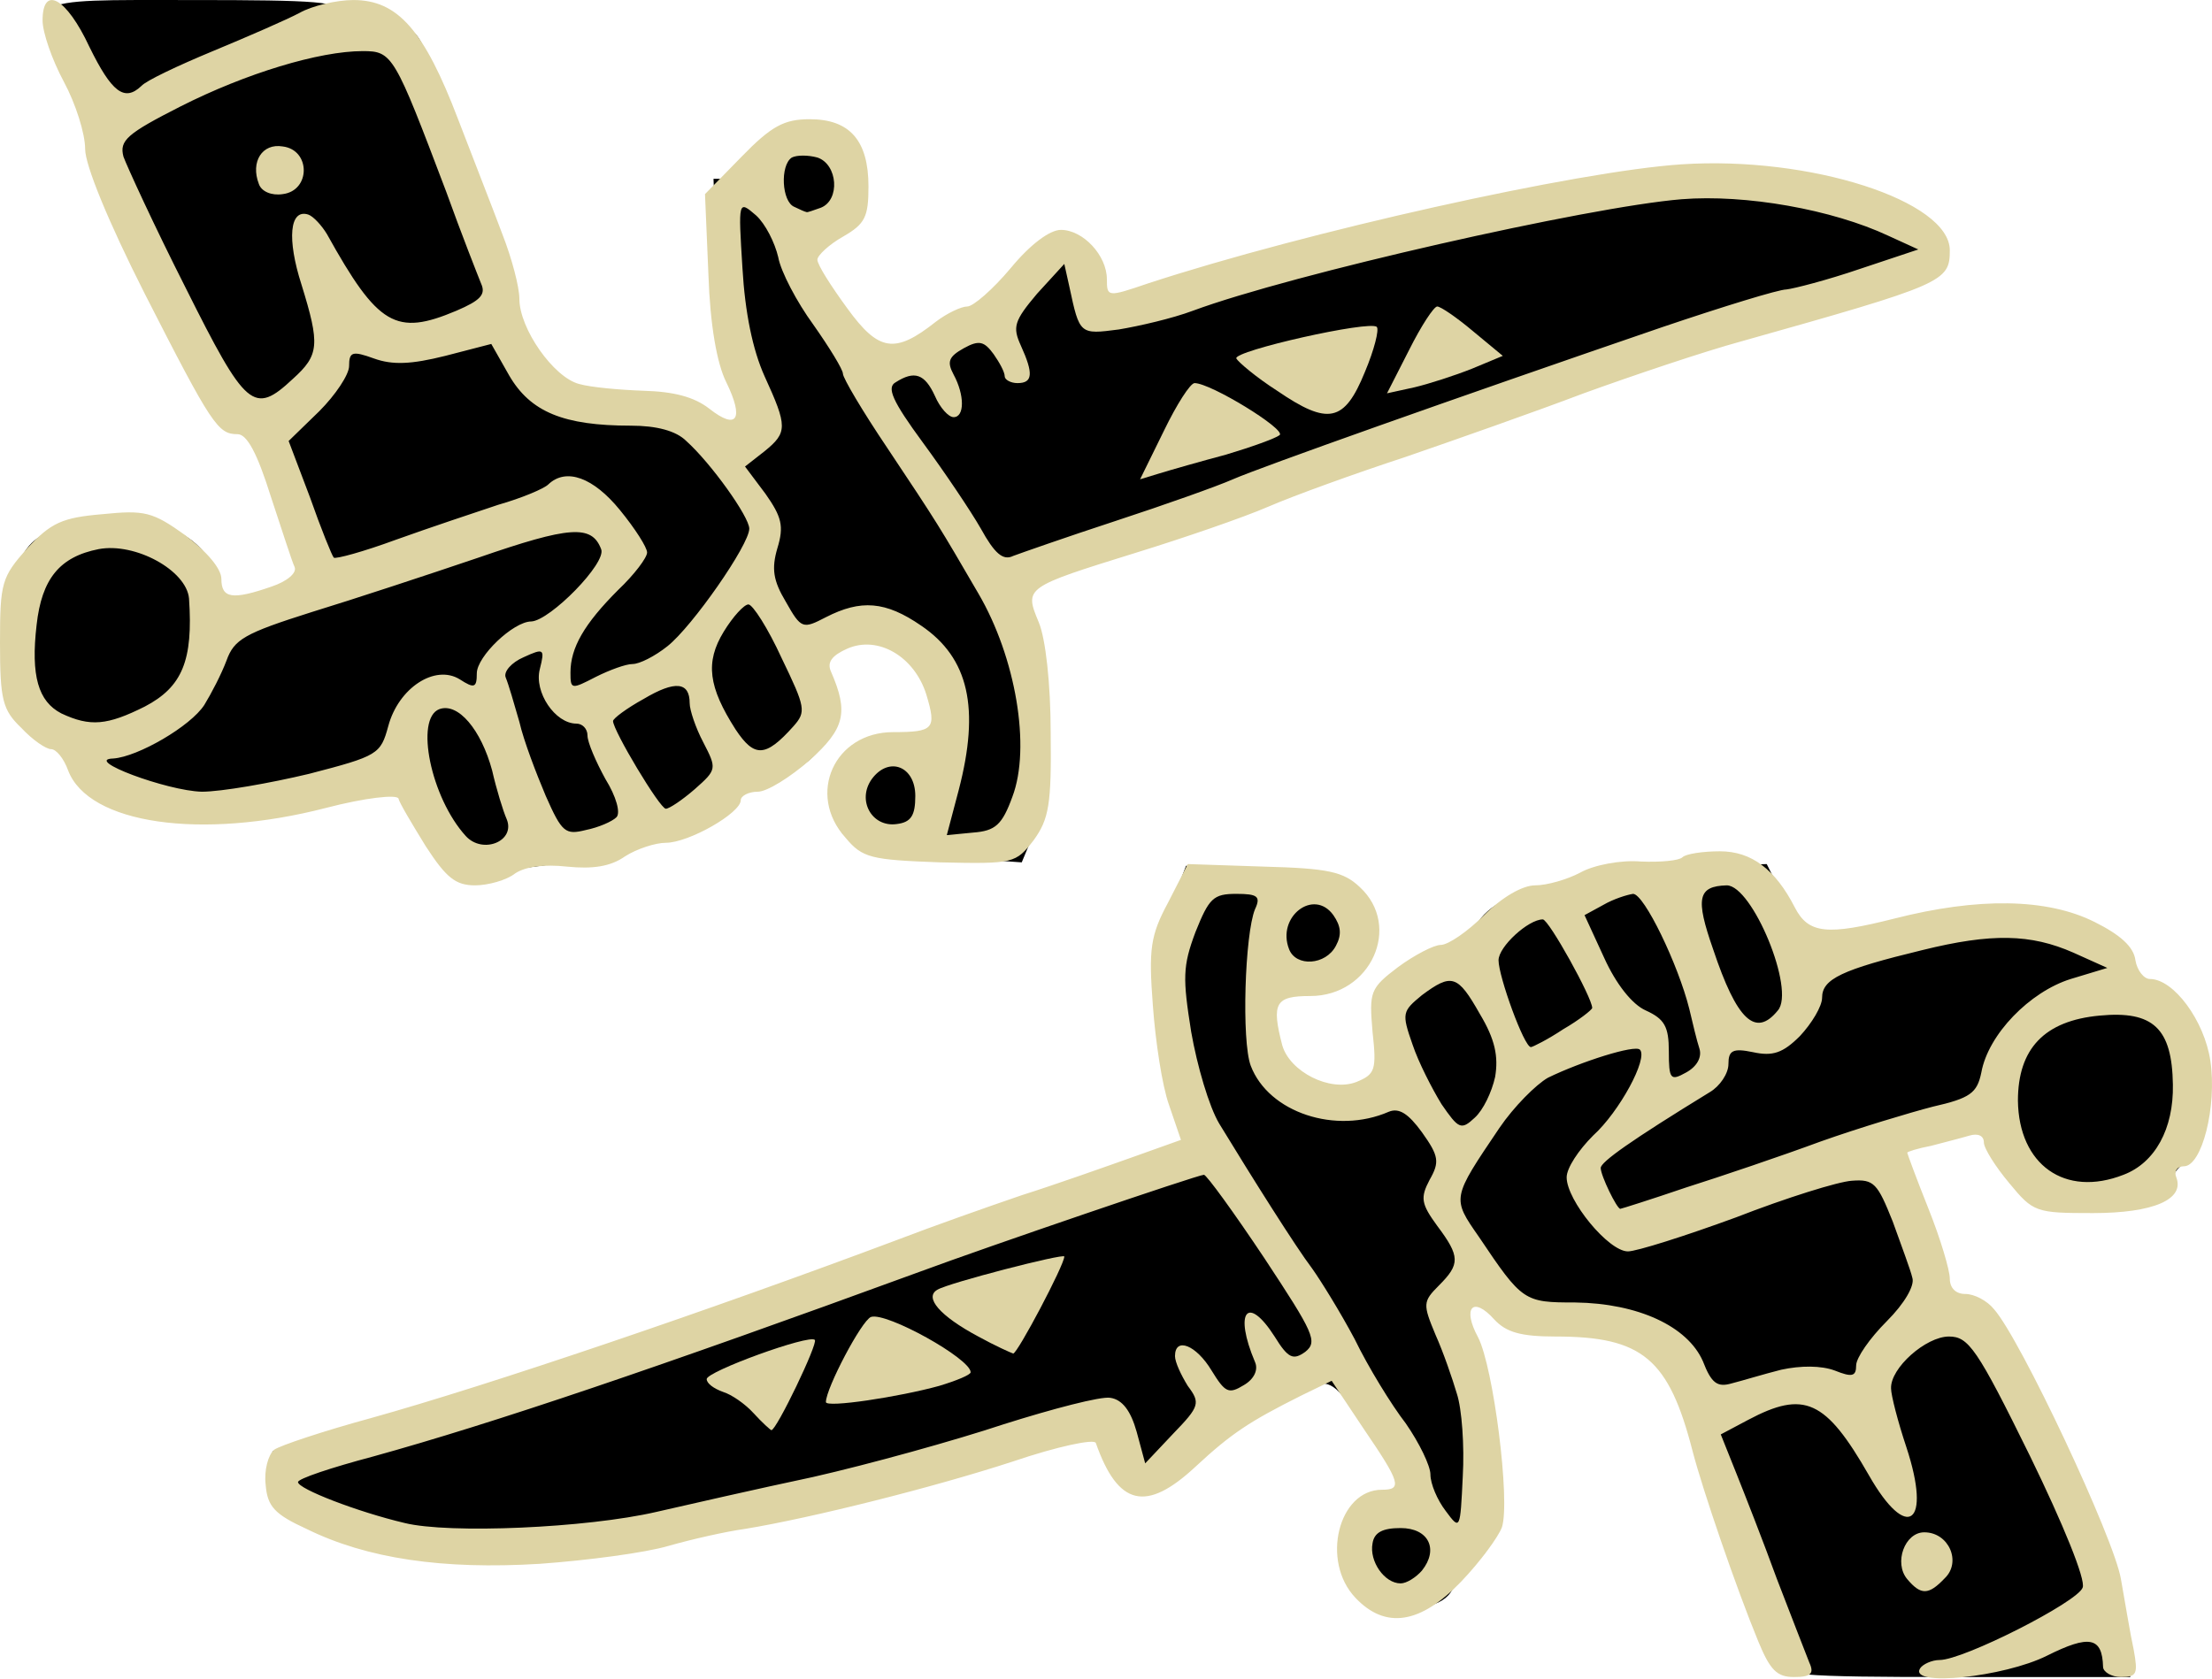
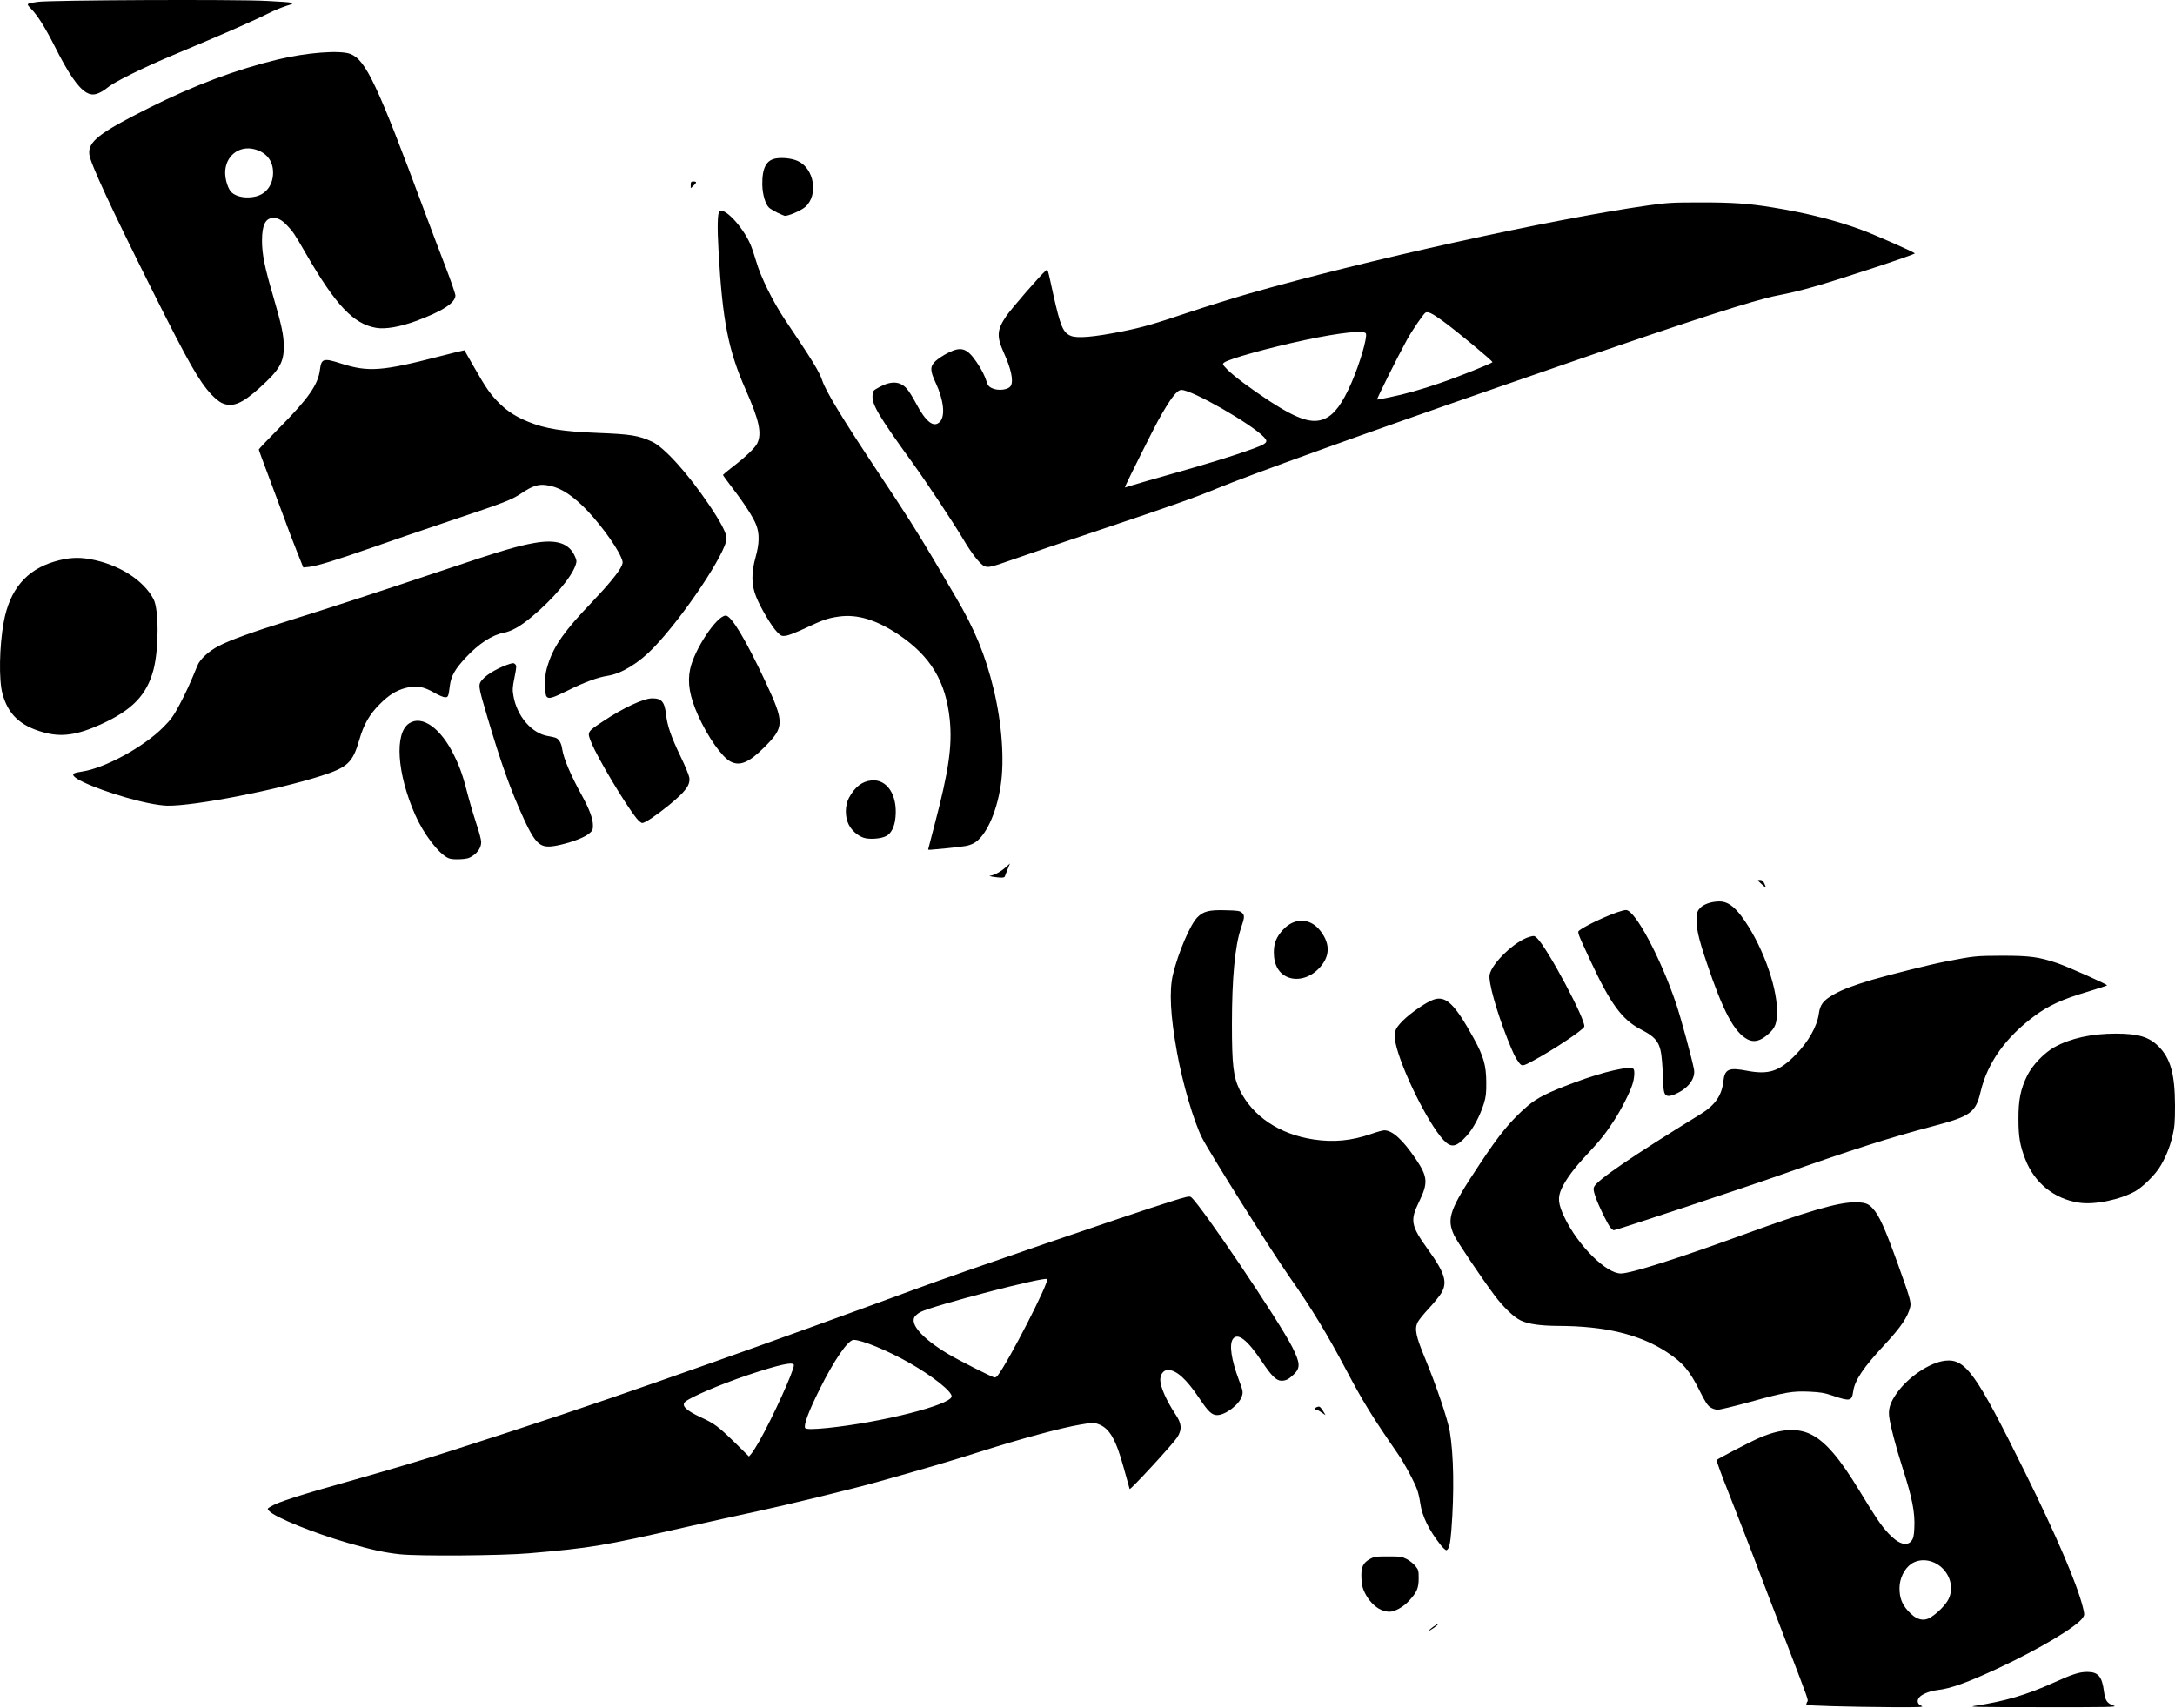
- <svg xmlns="http://www.w3.org/2000/svg" id="root" viewBox="380 -.04 2597.94 1971.56">
-   <path d="M2461 1952c-13-24-71-189-83-237-23-87-41-117-83-136-24-11-64-19-98-19-42 0-59-4-63-15-6-15-34-21-34-7 0 4 7 25 15 47 9 25 14 80 15 143 0 95-1 102-20 102-13 0-20 7-20 18 0 29-21 42-66 42-53 0-66-16-62-77 3-46 4-48 36-51 17-2 32-6 32-9 0-4-19-35-42-69-37-57-44-63-67-57-14 3-34 15-45 25s-26 18-34 18c-7 0-30 18-51 40-28 30-45 40-68 40-27 0-32-4-37-35-4-19-12-35-17-35-6 0-50 13-97 29-48 16-141 41-207 56-66 14-149 33-185 42-147 34-327 28-437-14-40-14-43-18-43-52v-36l88-24c141-39 287-88 627-212 28-10 120-42 205-71l155-53-13-40c-24-72-27-189-7-241l18-47 96 7c105 7 121 16 121 69 0 52-15 67-70 67-43 0-50 3-50 19 0 63 60 117 109 98 26-10 27-12 23-65-4-49-2-57 19-73 13-10 39-19 57-19 25 0 32-4 32-19 0-24 36-51 68-51 13 0 35-6 50-14 17-9 67-16 127-18l100-3 26 52c15 29 29 50 32 47s40-14 82-25c95-23 185-24 242-3 37 14 43 21 43 45s4 29 23 29c44 0 61 33 62 116 0 62-3 78-18 89-10 7-17 17-16 22 4 19-48 34-108 30-51-2-65-7-82-27-11-14-20-35-21-48 0-17-4-22-17-18-10 3-31 8-48 12-45 10-45 10-23 67 12 28 23 71 25 95 5 40 7 42 37 42s33 5 95 130c38 75 68 151 73 182 5 29 11 68 15 86l5 32h-206c-186 0-206-2-215-18zM898 1013c-10-10-24-36-33-56-17-41-14-41-119-11-113 32-276 8-276-40 0-16-10-25-35-35-42-15-49-34-43-136 4-96 20-114 106-122 75-7 126 18 136 68 6 33 15 34 80 10l24-10-24-66c-13-36-24-77-24-90 0-21-5-25-28-25-26 0-33-10-95-133-37-73-70-150-73-172s-19-68-35-101C412-5 404 0 605 0c149 0 175 2 175 15 0 11 11 15 43 15 41 0 45 2 60 38 37 83 89 229 96 268 17 95 66 134 173 134 29 0 52 6 63 16 8 9 22 13 30 10 12-4 11-10-3-38-11-23-18-66-20-141l-4-107h25c21 0 26-6 29-28 3-23 8-28 37-30 19-2 44-1 57 2 22 6 24 12 24 61 0 54-1 56-30 62-16 3-30 10-30 16 0 5 16 32 35 58 19 27 35 53 35 58 0 14 52-1 71-20 11-11 30-19 44-19s25-6 25-12c0-7 14-28 30-45 48-53 100-43 100 18 0 23 28 24 85 3 128-48 474-124 600-131 105-5 201 10 271 43 28 13 34 22 34 48 0 30-3 32-72 54-40 12-78 22-85 22-18 0-583 196-645 223-18 8-67 25-108 37-119 35-172 60-165 79 27 70 32 214 10 268l-15 36-98-7c-107-7-122-16-122-71 0-48 18-64 75-67 47-3 50-5 47-28-5-34-24-63-55-79-21-11-32-12-56-1-25 10-29 15-21 30 20 37 12 77-21 104-17 14-39 26-49 26s-32 14-48 30c-20 19-41 30-59 30-16 0-34 5-40 11s-42 16-80 21c-37 5-84 11-103 14-27 4-40 1-52-13z" />
-   <g fill="#DED4A4">
-     <path d="M2445 1928c-26-63-65-177-77-223-28-109-59-135-161-135-41 0-58-5-72-20-25-28-38-14-19 21 18 35 38 192 28 223-4 11-25 40-48 64-48 50-89 56-124 19-41-43-20-127 31-127 24 0 22-8-21-71l-38-57-35 17c-62 31-83 45-125 84-58 54-91 46-117-28-2-5-45 4-98 22-92 30-235 66-314 79-22 3-62 12-90 20-27 8-95 17-151 21-114 7-203-6-274-41-37-17-46-26-48-52-2-17 3-35 10-41 7-5 58-22 113-37 140-39 399-127 620-210 39-15 104-38 145-52 41-13 100-34 131-45l56-20-14-41c-8-22-16-75-19-117-5-66-3-82 18-121l23-45 90 3c75 2 93 6 112 24 50 46 13 128-58 128-41 0-46 8-33 58 9 31 56 55 87 43 22-9 24-14 19-59-4-47-3-51 30-76 19-14 42-26 50-26 9 0 32-16 51-35 21-21 45-35 60-35 14 0 38-7 53-15 16-9 48-15 71-13 23 1 45-1 49-5s24-7 44-7c37 0 65 21 88 66 16 31 38 33 117 13 98-25 179-24 235 4 30 15 46 29 48 45 2 12 10 22 17 22 28 0 64 49 71 96 8 54-10 124-31 124-8 0-12 6-9 13 10 26-27 42-98 42-67 0-70-1-98-35-16-19-30-41-30-48 0-8-7-11-17-8s-30 8-45 12c-16 3-28 7-28 8s11 31 25 66 25 72 25 82c0 11 7 18 18 18s26 8 34 18c31 35 141 269 149 317 5 28 11 65 15 83 5 28 4 32-15 32-11 0-21-6-21-12-1-35-16-38-66-13s-162 37-149 15c3-5 14-10 23-10 28 0 162-68 168-85 4-9-23-75-62-155-62-126-72-140-95-140-27 0-69 37-68 61 0 8 8 39 18 69 30 91 1 112-44 33-51-89-76-100-142-65l-32 17 18 45c10 25 32 81 48 125 17 44 34 88 38 98 6 13 2 17-18 17s-28-8-42-42zm-395-83c20-25 8-50-25-50-21 0-31 5-33 18-4 21 14 47 33 47 7 0 18-7 25-15zm-899-69c35-8 118-27 184-41 66-15 167-43 224-62 57-18 114-33 125-31 14 2 24 15 31 40l10 37 33-35c31-32 32-36 17-56-8-13-15-28-15-35 0-23 25-13 43 17 16 26 20 28 38 17 12-7 17-18 13-27-25-59-9-80 23-30 16 26 22 28 36 18 15-12 10-22-48-110-36-54-68-98-71-98-7 0-253 84-334 114-309 113-501 178-642 217-49 13-88 26-88 30 0 8 70 35 125 48 52 13 214 6 296-13zm940-139c-5-17-16-49-25-69-15-36-15-39 4-58 25-25 25-34-2-70-19-26-20-33-9-54 12-21 11-28-9-56-16-22-27-29-39-24-62 27-141 1-162-54-11-29-7-155 5-184 7-15 3-18-22-18-27 0-32 5-48 45-15 40-15 54-5 117 7 40 21 88 33 108 39 64 90 145 109 170 10 14 33 51 50 83 16 33 43 77 60 99 16 23 29 50 29 60 0 11 8 30 18 43 17 23 17 22 20-41 2-35-1-79-7-97zm381-28c23-5 47-5 63 1 20 8 25 7 25-6 0-9 16-32 36-52 21-21 33-42 30-51-2-9-13-38-23-66-18-45-22-50-48-48-16 1-77 20-136 43-60 22-117 40-127 40-23 0-72-60-72-87 0-11 14-32 31-49 31-28 65-91 55-101-6-6-69 14-108 33-14 8-40 34-57 59-56 83-56 82-24 128 51 76 53 77 113 77 74 1 132 28 150 69 10 26 17 31 34 26 12-3 38-11 58-16zm-112-214c41-13 112-37 158-54 45-16 105-34 132-41 44-10 52-16 57-40 8-45 57-95 105-110l43-13-40-18c-50-22-96-23-177-3-95 23-118 34-118 56 0 10-12 30-26 45-20 20-32 24-55 19-24-5-29-2-29 14 0 11-10 26-22 33-93 57-128 82-128 89 0 9 19 48 23 48 1 0 36-11 77-25zm514-15c37-14 59-54 58-106-1-66-23-87-86-81-65 6-96 39-96 100 1 75 55 114 124 87zm-738-115c4-24 0-44-18-74-26-46-33-48-68-22-23 19-24 21-11 58 7 21 23 52 34 70 20 29 23 31 39 16 10-9 20-30 24-48zm240-33c-3-9-8-30-12-47-13-52-53-135-66-135-7 1-23 6-35 13l-22 12 23 50c14 31 33 55 49 62 22 10 27 19 27 48 0 33 2 35 20 25 13-7 19-18 16-28zm-160-23c19-11 34-23 34-25 0-12-51-104-58-104-17 0-52 32-52 48 0 19 30 102 38 102 2 0 20-9 38-21zm252-22c21-24-30-147-60-147-34 1-37 15-16 75 28 84 50 104 76 72zm-519-76c7-13 6-23-3-36-23-32-67 2-52 40 8 21 43 19 55-4z" />
-     <path d="M1265 1660c-10-11-26-22-36-25-11-4-19-10-19-15 0-9 121-53 127-46 4 4-45 106-51 106-1 0-11-9-21-20zm85-13c0-16 42-96 53-100 18-6 117 49 117 65 0 3-17 10-37 16-47 13-133 26-133 19zm179-77c-45-24-64-46-48-55 13-8 149-43 149-39 0 10-55 114-60 114-3-1-21-9-41-20zm1091 285c-16-19-3-55 20-55 29 0 44 35 24 54-19 20-28 20-44 1zM880 994c-16-26-31-51-32-56-2-5-39-1-85 11-147 38-279 19-303-44-5-14-14-25-20-25s-22-11-35-25c-22-21-25-33-25-100 0-71 2-77 32-111 28-30 41-36 88-40 50-5 59-3 98 25 25 19 42 39 42 51 0 23 13 25 59 9 18-6 30-16 27-23-3-6-15-44-28-83-16-51-28-73-39-73-23 0-30-10-109-165-43-85-70-151-70-170 0-18-11-53-25-79s-25-58-25-72c0-42 28-27 55 31 26 53 41 65 61 46 5-6 43-24 84-41s87-37 102-45c14-8 43-15 63-15 52 0 83 35 123 140 18 47 42 108 52 135 11 28 20 62 20 76 0 35 40 92 70 100 14 4 48 7 76 8 35 1 59 7 77 21 33 26 41 12 20-31-11-22-19-67-21-127l-4-94 43-44c35-36 50-44 80-44 47 0 69 25 69 79 0 36-4 44-30 59-16 9-30 22-30 27 0 6 16 31 35 57 37 51 56 54 104 16 13-10 30-18 37-18s30-20 51-45c23-28 46-45 59-45 26 0 54 30 54 58 0 21 1 21 48 5 186-61 505-132 627-140 151-10 315 43 315 101 0 37-7 40-245 107-44 12-127 40-185 61-58 22-152 55-210 75-58 19-130 45-160 58s-100 37-155 54c-132 41-132 41-115 82 8 19 14 72 14 130 1 84-2 101-20 126-21 27-23 28-110 26-81-3-91-5-111-29-46-51-13-124 56-124 48 0 51-4 39-44-14-45-57-70-93-54-18 8-24 16-19 27 21 48 16 67-25 104-23 20-50 37-61 37s-20 5-20 10c0 15-61 50-88 50-12 0-34 7-48 16-17 12-38 15-68 12-27-3-49 0-61 8-10 8-32 14-47 14-23 0-34-9-58-46zm95-32c-4-9-12-35-17-57-13-48-40-80-62-72-29 11-10 104 31 149 20 22 59 6 48-20zm129-2c5-5 0-24-13-45-11-20-21-43-21-51s-6-14-13-14c-25 0-50-37-43-64 6-24 5-25-19-14-14 6-24 17-21 24s10 31 16 52c5 22 20 61 31 87 19 43 23 46 47 40 15-3 31-10 36-15zm465-24c22-58 4-164-40-239-46-79-47-81-107-171-29-43-52-82-52-87s-16-31-35-58c-19-26-38-62-41-79-4-17-15-39-26-49-21-18-21-18-16 62 3 52 12 96 26 127 27 59 27 66 0 88l-23 18 24 32c19 27 22 38 14 64-7 24-5 38 10 63 18 32 20 32 47 18 41-21 70-19 112 10 56 38 69 97 44 193l-14 53 31-3c26-2 34-9 46-42zm-114-1c0-35-31-47-51-20-18 25 0 57 29 53 17-2 22-10 22-33zm-259-8c26-23 26-24 10-55-9-17-16-38-16-46 0-25-17-27-54-5-20 11-36 23-36 26 0 11 55 103 62 103 4 0 19-10 34-23zm-453-18c81-21 84-23 93-56 12-45 55-73 84-55 17 11 20 10 20-7 0-20 43-61 64-61 22-1 89-69 82-85-11-29-37-27-144 10-59 20-147 49-196 64-79 25-91 32-100 57-6 16-18 39-26 52-16 25-78 61-107 63-36 1 63 38 104 39 23 0 80-10 126-21zm569-56c15-17 14-22-14-80-16-35-34-63-39-63s-18 14-29 32c-22 36-18 65 14 115 22 33 35 33 68-4zm-762-23c44-23 57-54 52-127-3-33-63-66-106-58-46 9-67 35-73 89-7 60 2 90 29 104 34 16 54 14 98-8zm573-50c8 0 26-9 41-21 29-23 96-119 96-138 0-14-45-77-74-103-12-12-35-18-65-18-79 0-118-16-143-59l-21-37-54 14c-40 10-62 11-84 3-25-9-29-8-29 9 0 10-16 34-35 53l-36 35 25 66c13 37 26 69 28 71s35-7 73-21c39-14 93-32 120-41 28-8 54-19 59-24 21-20 53-8 84 30 18 22 32 44 32 50s-15 26-34 44c-40 40-56 68-56 97 0 20 1 20 30 5 16-8 35-15 43-15zm567-168c58-19 120-41 138-49 32-14 257-94 505-179 71-24 136-44 145-44 9-1 48-11 86-24l69-23-35-16c-66-31-168-49-243-43-110 9-458 88-574 131-24 9-63 18-87 22-46 6-46 6-58-50l-6-27-32 35c-27 32-29 39-19 61 15 33 14 44-4 44-8 0-15-4-15-8 0-5-6-16-13-26-11-15-17-17-35-7s-20 16-12 31c13 24 13 50 0 50-6 0-16-11-22-25-12-26-24-30-46-16-11 6-4 22 32 71 25 34 56 80 68 101 16 29 26 38 38 32 8-3 62-22 120-41zM724 445c31-28 32-40 10-111-17-53-14-89 8-82 6 2 16 13 22 23 60 108 81 120 152 90 28-12 35-19 29-32-4-10-23-58-41-108-61-161-63-165-98-165-51 0-137 26-214 65-63 32-72 40-67 59 4 11 36 81 73 154 71 142 80 150 126 107zm620-201c23-9 20-51-4-59-11-3-24-3-30 0-14 9-12 52 3 58 6 3 13 6 14 6 1 1 8-2 17-5z" />
-     <path d="M1747 506c15-31 31-56 36-56 19 0 107 54 100 61-5 4-33 14-63 23-30 8-65 18-78 22l-23 7zm133-47c-25-16-46-34-48-38-3-9 157-45 165-37 3 3-3 27-14 53-24 59-43 63-103 22zm155-48c14-28 29-51 33-51s23 13 42 29l35 29-36 15c-20 8-51 18-68 22l-32 7zM684 216c-10-26 4-48 28-44 33 4 33 52 0 56-13 2-25-3-28-12z" />
-   </g>
+ <svg xmlns="http://www.w3.org/2000/svg" id="root" viewBox="411.51 631.33 20242.49 15886.95">
+   <path d="M17467 16509c-131-4-241-9-243-12-3-3-1-14 5-26 13-24 33 32-206-591-105-272-237-616-293-765-57-148-158-409-226-580-68-170-120-313-116-317 16-15 317-172 399-207 194-84 352-94 478-32 136 67 267 220 456 531 146 241 196 315 265 390 94 101 174 126 217 68 16-22 22-48 25-119 7-144-20-280-110-559-61-190-117-404-125-482-7-71 12-127 72-213 106-150 306-284 448-301 191-22 287 112 744 1036 294 594 482 1032 539 1256 17 68 17 73 1 98-55 84-402 291-787 471-288 134-443 190-567 204-73 9-147 39-170 69-24 30-16 62 20 77 28 13-3 14-278 13-170-1-417-5-548-9zm913-827c65-40 141-118 166-169 48-96 21-218-64-295-84-76-203-89-285-32-63 45-107 136-107 223 0 89 21 146 75 208 75 86 146 108 215 65zM18795 16505c272-41 477-101 725-213 181-82 244-102 317-102 102 0 138 42 156 182 12 87 28 110 94 133 33 12-59 14-672 13-631 0-700-2-620-13zM13710 15806c0-9 81-68 86-63 3 3-15 19-40 37-25 17-46 29-46 26zM13263 15611c-57-26-115-87-149-157-23-47-30-75-32-139-4-100 14-139 78-175 41-23 55-25 170-25 114 0 129 2 174 25 27 14 63 43 80 64 29 35 31 44 31 114 0 92-16 129-87 207-55 61-135 105-187 105-20 0-55-9-78-19zM4133 15095c-140-15-260-41-482-105-319-92-681-239-735-298-18-21-18-21 15-41 71-43 250-101 784-251 308-87 634-184 855-255 803-257 1370-447 1990-665 113-40 318-112 455-160 520-183 1357-486 1915-692 409-152 1993-695 2373-814 152-48 180-54 194-42 94 77 816 1148 941 1394 75 149 78 195 14 256-47 45-72 58-115 58-46 0-92-45-180-177-136-204-227-274-271-211-36 51-15 191 55 379 39 104 41 113 29 152-23 78-153 177-231 177-48 0-82-31-166-157-120-179-213-263-292-263-40 0-71 40-71 92 0 65 59 197 143 323 57 84 61 140 15 212-39 61-435 491-443 481-1-2-25-87-53-190-74-271-133-374-236-413-44-17-50-17-173 4-174 29-561 134-928 251-247 79-549 168-968 285-233 65-837 212-1107 270-146 31-443 97-660 146-782 178-887 195-1465 245-255 22-1024 28-1202 9zm3345-1052c127-225 322-654 322-708 0-35-138-5-433 94-262 89-530 204-578 247-39 35 6 80 146 145 125 57 162 85 314 233l133 131 23-27c13-15 45-67 73-115zm633-123c500-51 1142-213 1157-292 8-44-172-188-391-313-200-114-444-215-521-215-52 0-184 192-317 461-102 204-150 333-134 359 8 13 75 13 206 0zm1585-487c100-127 484-876 461-899-24-24-1057 245-1179 307-21 11-45 31-54 44-45 69 72 201 301 340 95 58 424 225 444 225 8 0 20-8 27-17zM13819 15008c-107-135-172-267-189-386-5-39-17-92-26-119-24-73-118-248-183-343-241-349-325-486-478-775-174-330-328-584-526-865-169-240-746-1158-818-1300-78-155-181-506-233-795-62-343-74-572-38-725 49-203 160-464 227-532 56-57 111-71 265-66 109 2 131 6 149 22 28 25 27 42-8 145-56 165-84 467-84 891 0 383 13 492 72 614 121 246 370 413 689 461 186 28 351 12 534-51 53-19 109-34 123-34 76 0 172 88 294 268 111 165 115 221 30 396-86 176-78 222 87 451 152 211 179 299 120 399-16 27-68 91-116 143-49 52-96 111-105 130-30 63-17 127 73 344 100 242 207 557 226 669 37 216 43 565 15 924-10 127-22 176-46 183-6 2-31-20-54-49zM12710 13775c-19-14-40-25-47-25-18 0-16-17 3-24 26-10 30-8 58 34 14 22 25 40 24 40-2-1-19-12-38-25z" />
+   <path d="M16329 13727c-26-17-49-53-99-153-95-190-157-263-307-361-252-164-574-242-1008-243-167-1-282-17-351-51-64-30-162-125-243-233-121-162-351-504-377-561-71-155-41-239 234-653 190-288 295-415 452-550 89-75 183-123 432-216 277-104 531-161 554-125 11 19 6 88-12 142-24 76-106 237-171 336-80 123-131 187-250 314-120 128-192 224-236 315-41 87-35 146 26 274 126 262 390 524 526 520 96-2 527-139 1126-357 611-223 893-305 1046-305 98 0 127 10 170 57 59 63 111 178 234 518 110 305 125 357 115 397-22 94-88 191-237 351-198 212-280 333-294 437-13 91-30 94-194 38-74-25-111-31-212-36-161-7-223 4-549 94-149 41-286 74-306 74s-50-10-69-23z" />
+   <path d="M15402 12058c-27-30-113-205-142-291-18-54-21-72-12-92 28-62 355-285 994-678 131-81 194-172 208-300 13-117 49-134 217-102 205 39 302 8 454-146 119-120 202-266 218-383 12-87 41-124 136-179 82-47 181-84 360-138 162-47 535-141 675-168 276-54 288-55 535-56 260 0 342 11 516 70 106 37 469 199 461 206-4 4-92 32-197 64-219 65-349 125-475 218-273 202-441 438-505 707-47 197-92 229-452 324-389 102-742 215-1433 459-338 119-1509 507-1530 507-4 0-16-10-28-22zM19760 11823c-231-35-415-184-500-406-49-126-63-206-63-372-1-176 20-280 81-403 47-97 158-213 254-266 150-83 344-126 570-126 210 0 310 30 399 119 112 112 152 258 153 551 0 155-4 200-22 277-25 112-75 229-129 309-49 72-151 171-214 208-141 81-384 132-529 109zM13846 11240c-145-155-397-667-447-906-19-94-8-127 69-205 74-73 216-171 284-195 116-41 198 38 376 361 91 165 115 251 116 405 1 104-3 137-22 200-36 115-99 234-160 301-97 107-144 116-216 39zM15901 10799c-6-18-11-64-11-103s-5-122-10-184c-14-176-44-222-201-303-172-90-279-236-465-636-123-264-124-268-104-283 85-64 373-190 435-190 84 0 321 444 465 869 42 124 148 512 167 613 15 79-44 166-149 219-78 39-113 39-127-2zM14547 10518c-34-45-51-82-107-222-102-258-177-528-165-593 20-108 238-316 370-353 43-12 47-12 71 11 97 91 460 772 440 825-12 31-283 212-466 311-108 59-114 60-143 21zM16675 10303c-123-65-227-259-381-717-75-222-98-324-92-412 3-54 8-68 33-94 34-36 107-60 181-60 69 0 131 42 201 135 183 243 333 642 333 885 0 113-16 157-80 213-72 66-135 82-195 50zM12405 9728c-89-32-138-115-138-233 0-86 23-144 85-211 107-117 256-112 350 12 95 124 88 245-22 354-79 79-186 109-275 78zM16802 8855c-37-34-37-34-11-35 19 0 29 8 42 35 9 19 14 35 12 35-3 0-22-16-43-35zM9650 8790c-25-4-36-8-25-9 35-3 102-38 144-77l42-37-22 54c-11 30-23 60-26 67-5 13-39 13-113 2zM4583 8616c-89-40-229-224-308-403-169-385-194-759-56-850 121-81 297 45 421 302 54 110 84 197 130 380 17 66 51 179 75 252 25 73 45 149 45 170 0 49-29 95-80 129-34 23-55 28-118 31-53 2-87-1-109-11zM9050 8535c0-2 27-106 60-231 131-497 165-731 141-974-36-358-179-594-481-796-205-136-381-189-551-165-101 14-148 30-313 108-76 36-158 68-181 71-39 4-46 1-81-35-49-49-153-223-195-328-45-110-46-224-5-370 35-125 37-216 6-297-26-69-107-196-224-348-47-62-86-115-86-119 1-3 33-31 72-61 136-104 226-189 247-233 45-92 18-216-107-498-162-366-217-643-253-1290-13-226-10-352 8-370 43-43 214 137 288 305 13 30 38 103 55 162 41 143 155 373 266 539 263 390 321 486 349 570 35 102 187 352 505 830 276 414 381 580 535 840 65 110 155 263 200 340 178 301 278 544 354 859 77 317 102 660 66 896-39 262-144 484-254 540-48 23-70 27-246 45-165 16-175 17-175 10zM5442 8490c-46-28-88-92-155-238-124-270-212-517-338-942-93-316-92-306-38-365 42-45 149-105 243-135 32-10 40-10 53 3s12 27-7 122c-19 93-20 116-10 172 32 189 171 350 322 374 33 5 69 14 78 19 27 15 47 51 54 103 13 87 80 244 181 427 72 131 105 219 105 284 0 39-4 48-37 75-41 34-142 74-258 102-102 24-152 24-193-1z" />
+   <path d="M8446 8426c-57-21-108-67-136-122-36-71-35-179 3-249 54-100 122-153 208-161 145-15 244 134 225 340-8 91-39 153-88 178-49 26-161 33-212 14zM6337 8248c-107-133-364-563-422-707-41-99-41-98 110-198 184-123 377-213 456-213 88 0 115 31 129 148 12 108 46 206 136 394 42 86 78 174 81 196 9 70-33 127-191 257-116 94-221 165-247 165-10 0-33-19-52-42zM1794 8105c-270-55-644-190-694-250-19-23-5-32 77-44 212-32 572-229 753-411 72-72 96-105 152-210 58-109 103-207 167-365 23-59 106-135 199-183 106-55 317-131 654-236 362-113 808-258 1458-476 524-176 664-217 825-246 207-36 323 2 377 124 17 37 18 48 7 80-35 111-211 320-407 482-107 90-189 136-264 150-108 21-232 102-353 232-97 104-134 169-146 254-14 110-16 114-46 114-14 0-57-18-95-40-108-62-173-73-274-46-86 23-155 66-239 151-94 93-149 189-189 330-62 214-109 258-361 338-410 131-1176 280-1425 276-36 0-115-11-176-24zM7212 7719c-80-40-213-229-303-429-79-177-101-303-75-430 38-183 248-500 332-500 52 0 186 224 368 612 180 386 179 425-10 614-141 141-226 177-312 133zM815 7446c-216-60-329-168-381-361-34-128-29-439 12-663 55-304 211-489 476-566 122-35 213-42 324-22 266 46 501 194 595 374 50 97 49 466-1 656-63 236-198 376-492 509-222 100-367 120-533 73z" />
+   <path d="M5499 7114c-10-12-14-46-14-118 0-84 5-116 29-189 54-167 155-310 398-563 161-169 263-293 287-351 11-27 10-37-8-77-52-120-226-351-357-477-129-123-229-180-344-194-71-9-128 11-223 75-94 63-149 85-672 260-242 81-570 194-730 250-322 113-505 169-580 177l-51 5-63-158c-35-88-88-226-117-308-30-82-95-256-144-386-50-131-90-241-90-246 0-4 89-98 198-208 265-268 354-397 371-533 13-106 33-112 199-58 251 80 378 71 909-66 129-34 236-59 237-58 1 2 42 74 91 159 110 194 155 258 241 341 76 73 151 120 264 166 156 64 318 90 645 103 305 12 377 23 504 81 113 51 336 298 531 587 110 163 163 264 163 314 0 127-396 722-677 1015-136 143-299 243-428 263-93 14-220 61-368 135-147 73-181 83-201 59zM9574 5900c-39-15-119-117-198-251-95-159-332-517-477-718-309-427-372-534-367-617 3-46 4-48 63-80 110-61 196-56 257 16 19 21 55 79 81 128 95 181 169 239 227 177 51-54 34-204-41-363-53-113-53-152 1-202 23-21 74-55 115-75 122-62 176-45 265 85 47 69 79 132 94 184 9 31 20 45 46 58 59 30 159 18 180-22 25-47 1-159-66-306-68-151-65-211 21-339 47-69 320-384 368-424 21-17 15-36 72 224 66 294 90 351 161 381 61 26 215 12 482-41 188-38 286-66 617-177 165-55 415-133 555-173 1076-309 2822-695 3720-822 177-25 222-28 490-28 302 0 441 10 665 46 321 52 597 122 833 210 129 48 478 202 495 218 4 4-181 69-410 144-483 158-651 206-868 248-212 40-814 235-1995 644-201 70-486 168-635 220-1163 402-2310 816-2590 933-184 77-438 167-1065 377-316 106-679 229-806 274-234 82-253 86-290 71zm1786-871c195-55 441-129 545-164 307-103 321-111 269-167-117-123-668-438-767-438-42 0-103 80-217 285-38 68-288 568-301 601l-8 22 62-19c34-11 222-65 417-120zm1385-503c87-40 161-141 245-334 78-180 148-419 134-457-13-33-240-9-569 61-340 73-703 174-750 209-18 15-17 17 30 66 61 62 220 180 397 296 264 171 398 213 513 159zm591-196c153-31 304-74 484-136 159-54 468-178 482-192 7-8-337-293-466-386-97-70-134-88-158-75-18 10-126 168-172 252-89 162-286 557-278 557 6 0 54-9 108-20z" />
+   <path d="M2475 4381c-22-10-65-45-96-78-117-127-213-296-547-963-383-765-579-1187-589-1271-14-119 89-200 558-435 416-208 800-353 1191-448 270-66 583-90 680-53 144 56 249 278 693 1472 51 138 136 362 189 499s96 262 96 277c0 69-125 149-368 238-151 55-285 78-371 63-210-36-375-211-651-688-109-189-121-206-174-262-50-53-84-72-131-72-73 0-105 65-105 211 0 124 24 244 100 503 83 284 103 377 103 487-1 145-42 214-226 380-166 150-255 185-352 140zm319-1922c97-24 159-110 159-221s-62-189-173-218c-145-38-273 65-273 219 0 67 28 152 59 182 47 44 141 60 228 38zM7647 2611c-31-16-66-36-77-46-35-32-62-122-64-215-2-157 38-232 132-245 64-9 144 1 197 24 154 68 196 318 71 428-39 34-156 85-191 83-5-1-36-14-68-29zM6840 2352c0-27 4-32 25-32 14 0 25 4 25 8 0 5-11 19-25 32l-25 23v-31zM1215 1492c-80-49-167-176-298-437-86-169-156-281-217-343-46-48-47-46 60-63 105-17 1846-25 2135-9 268 14 280 17 184 45-41 13-115 43-164 68-112 56-320 149-575 257-107 45-269 114-360 152-238 101-497 229-555 275-95 76-151 90-210 55z" />
</svg>
